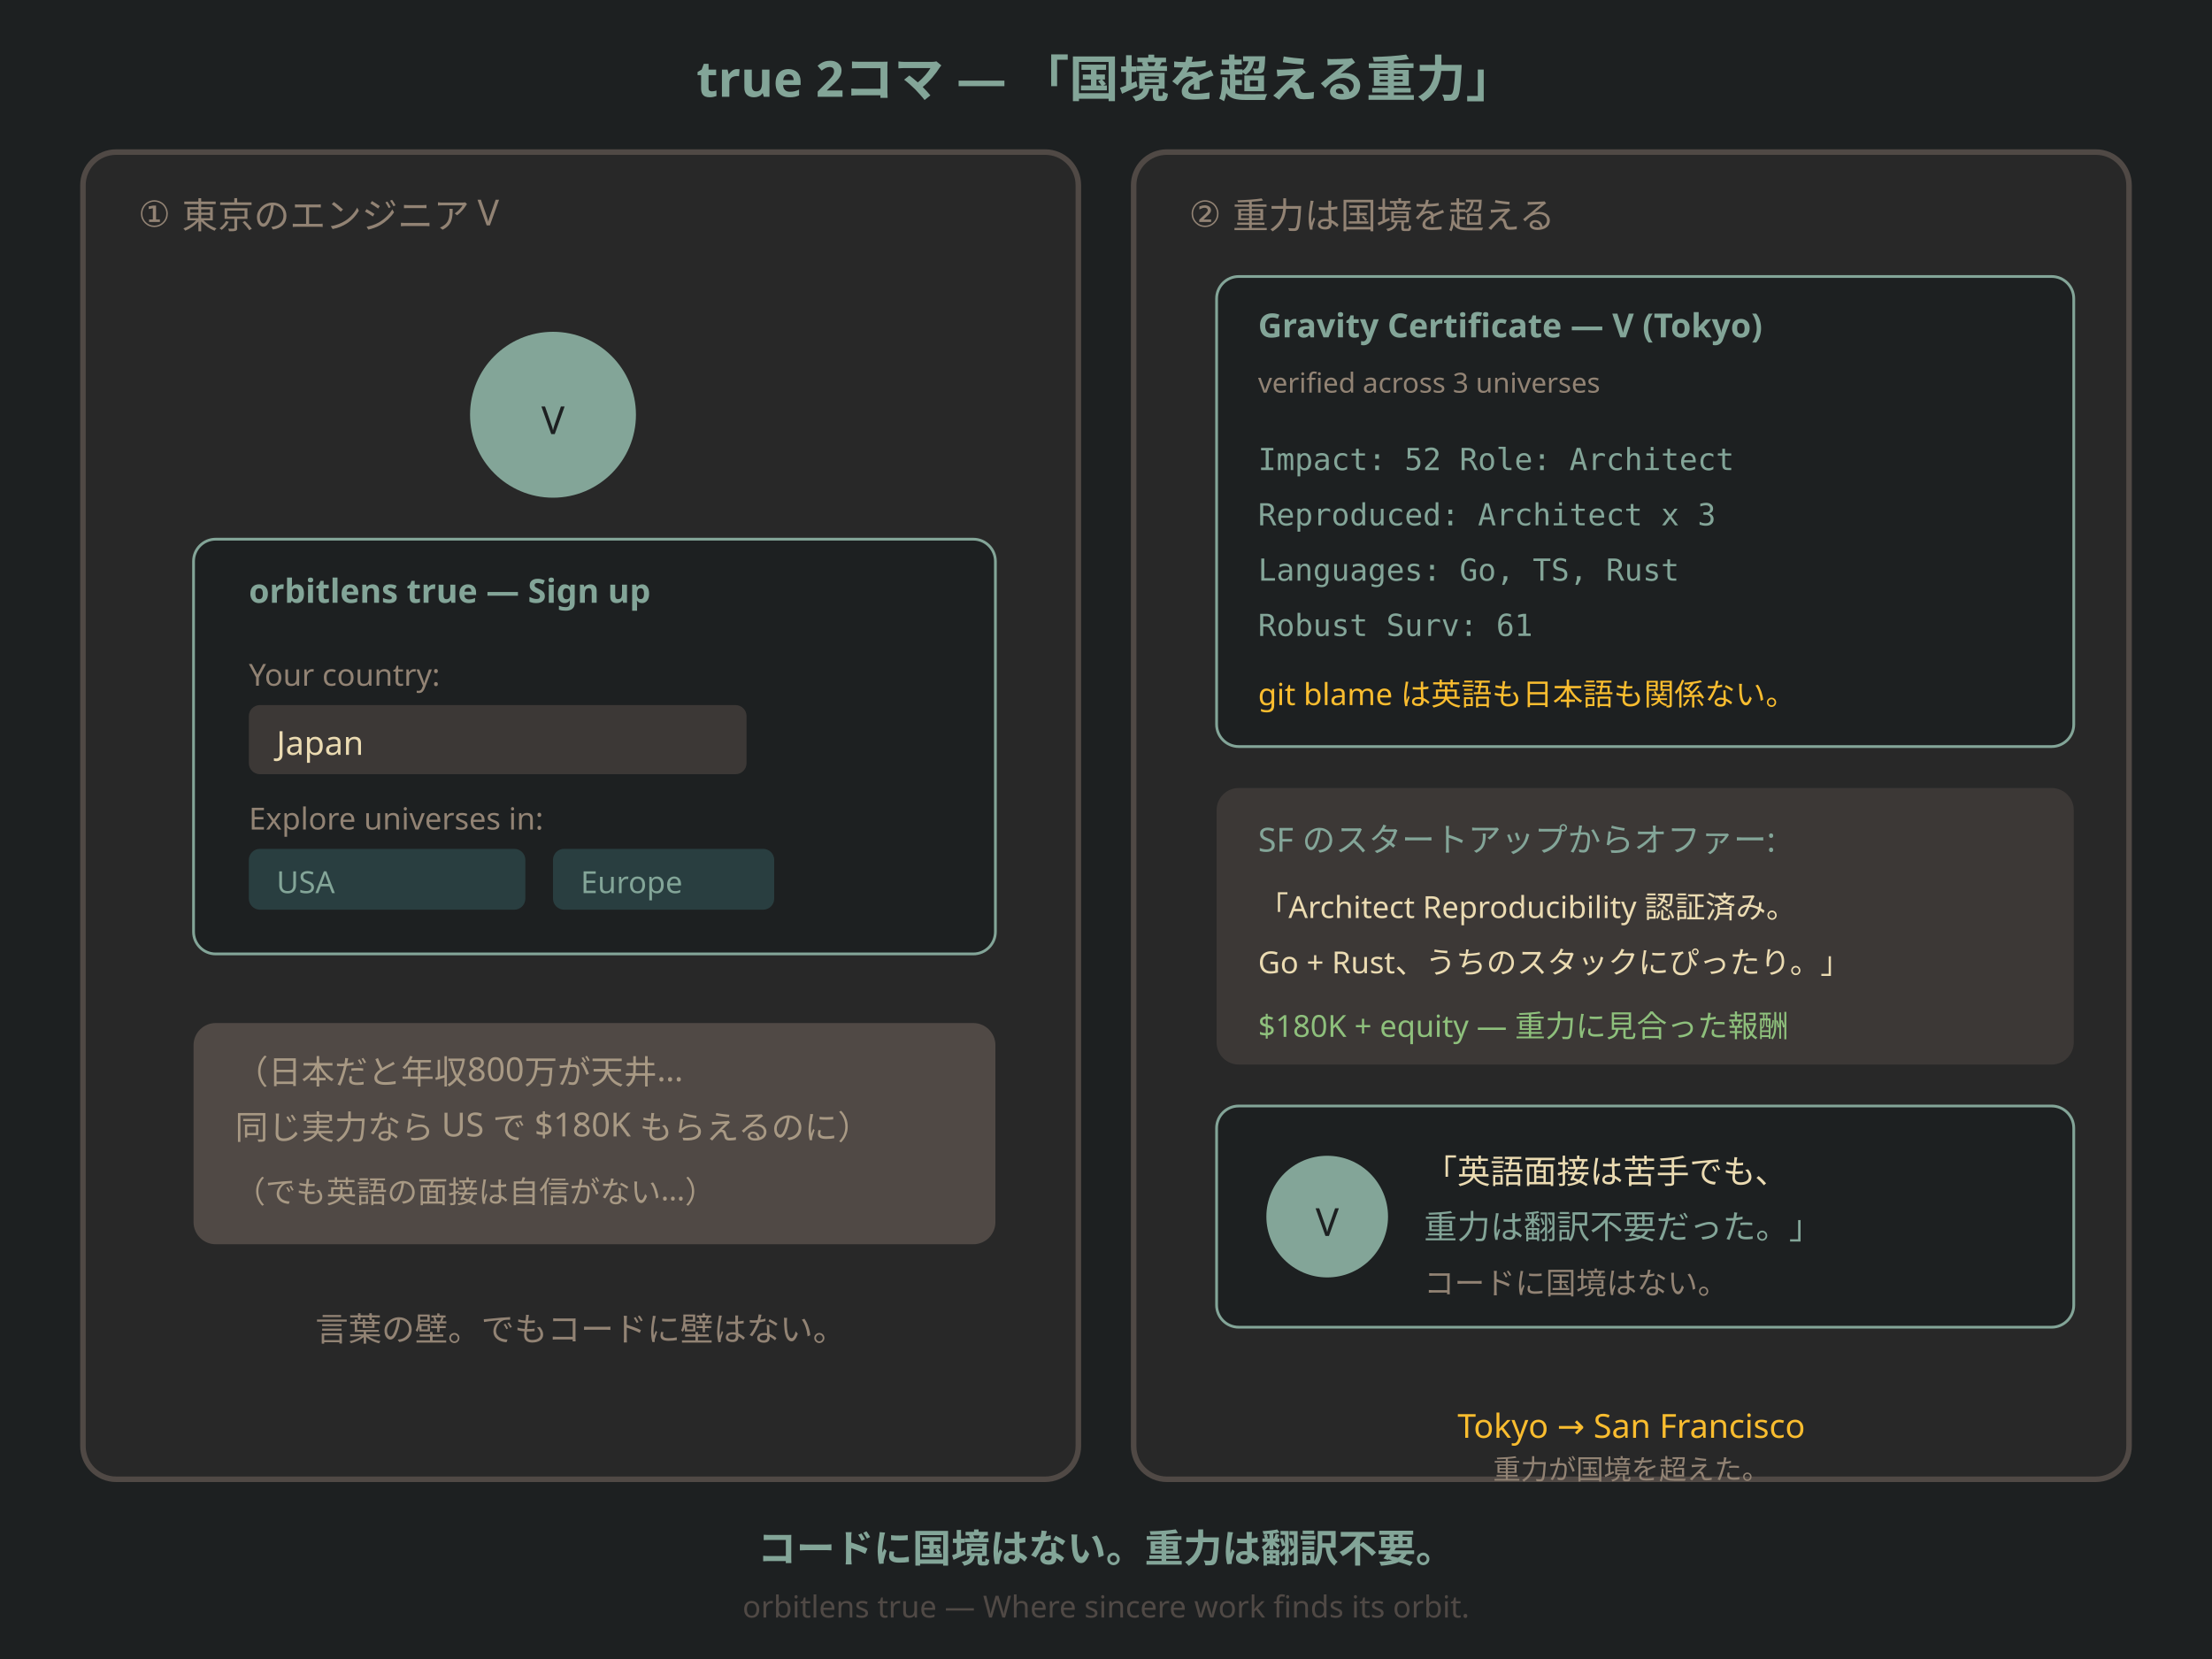
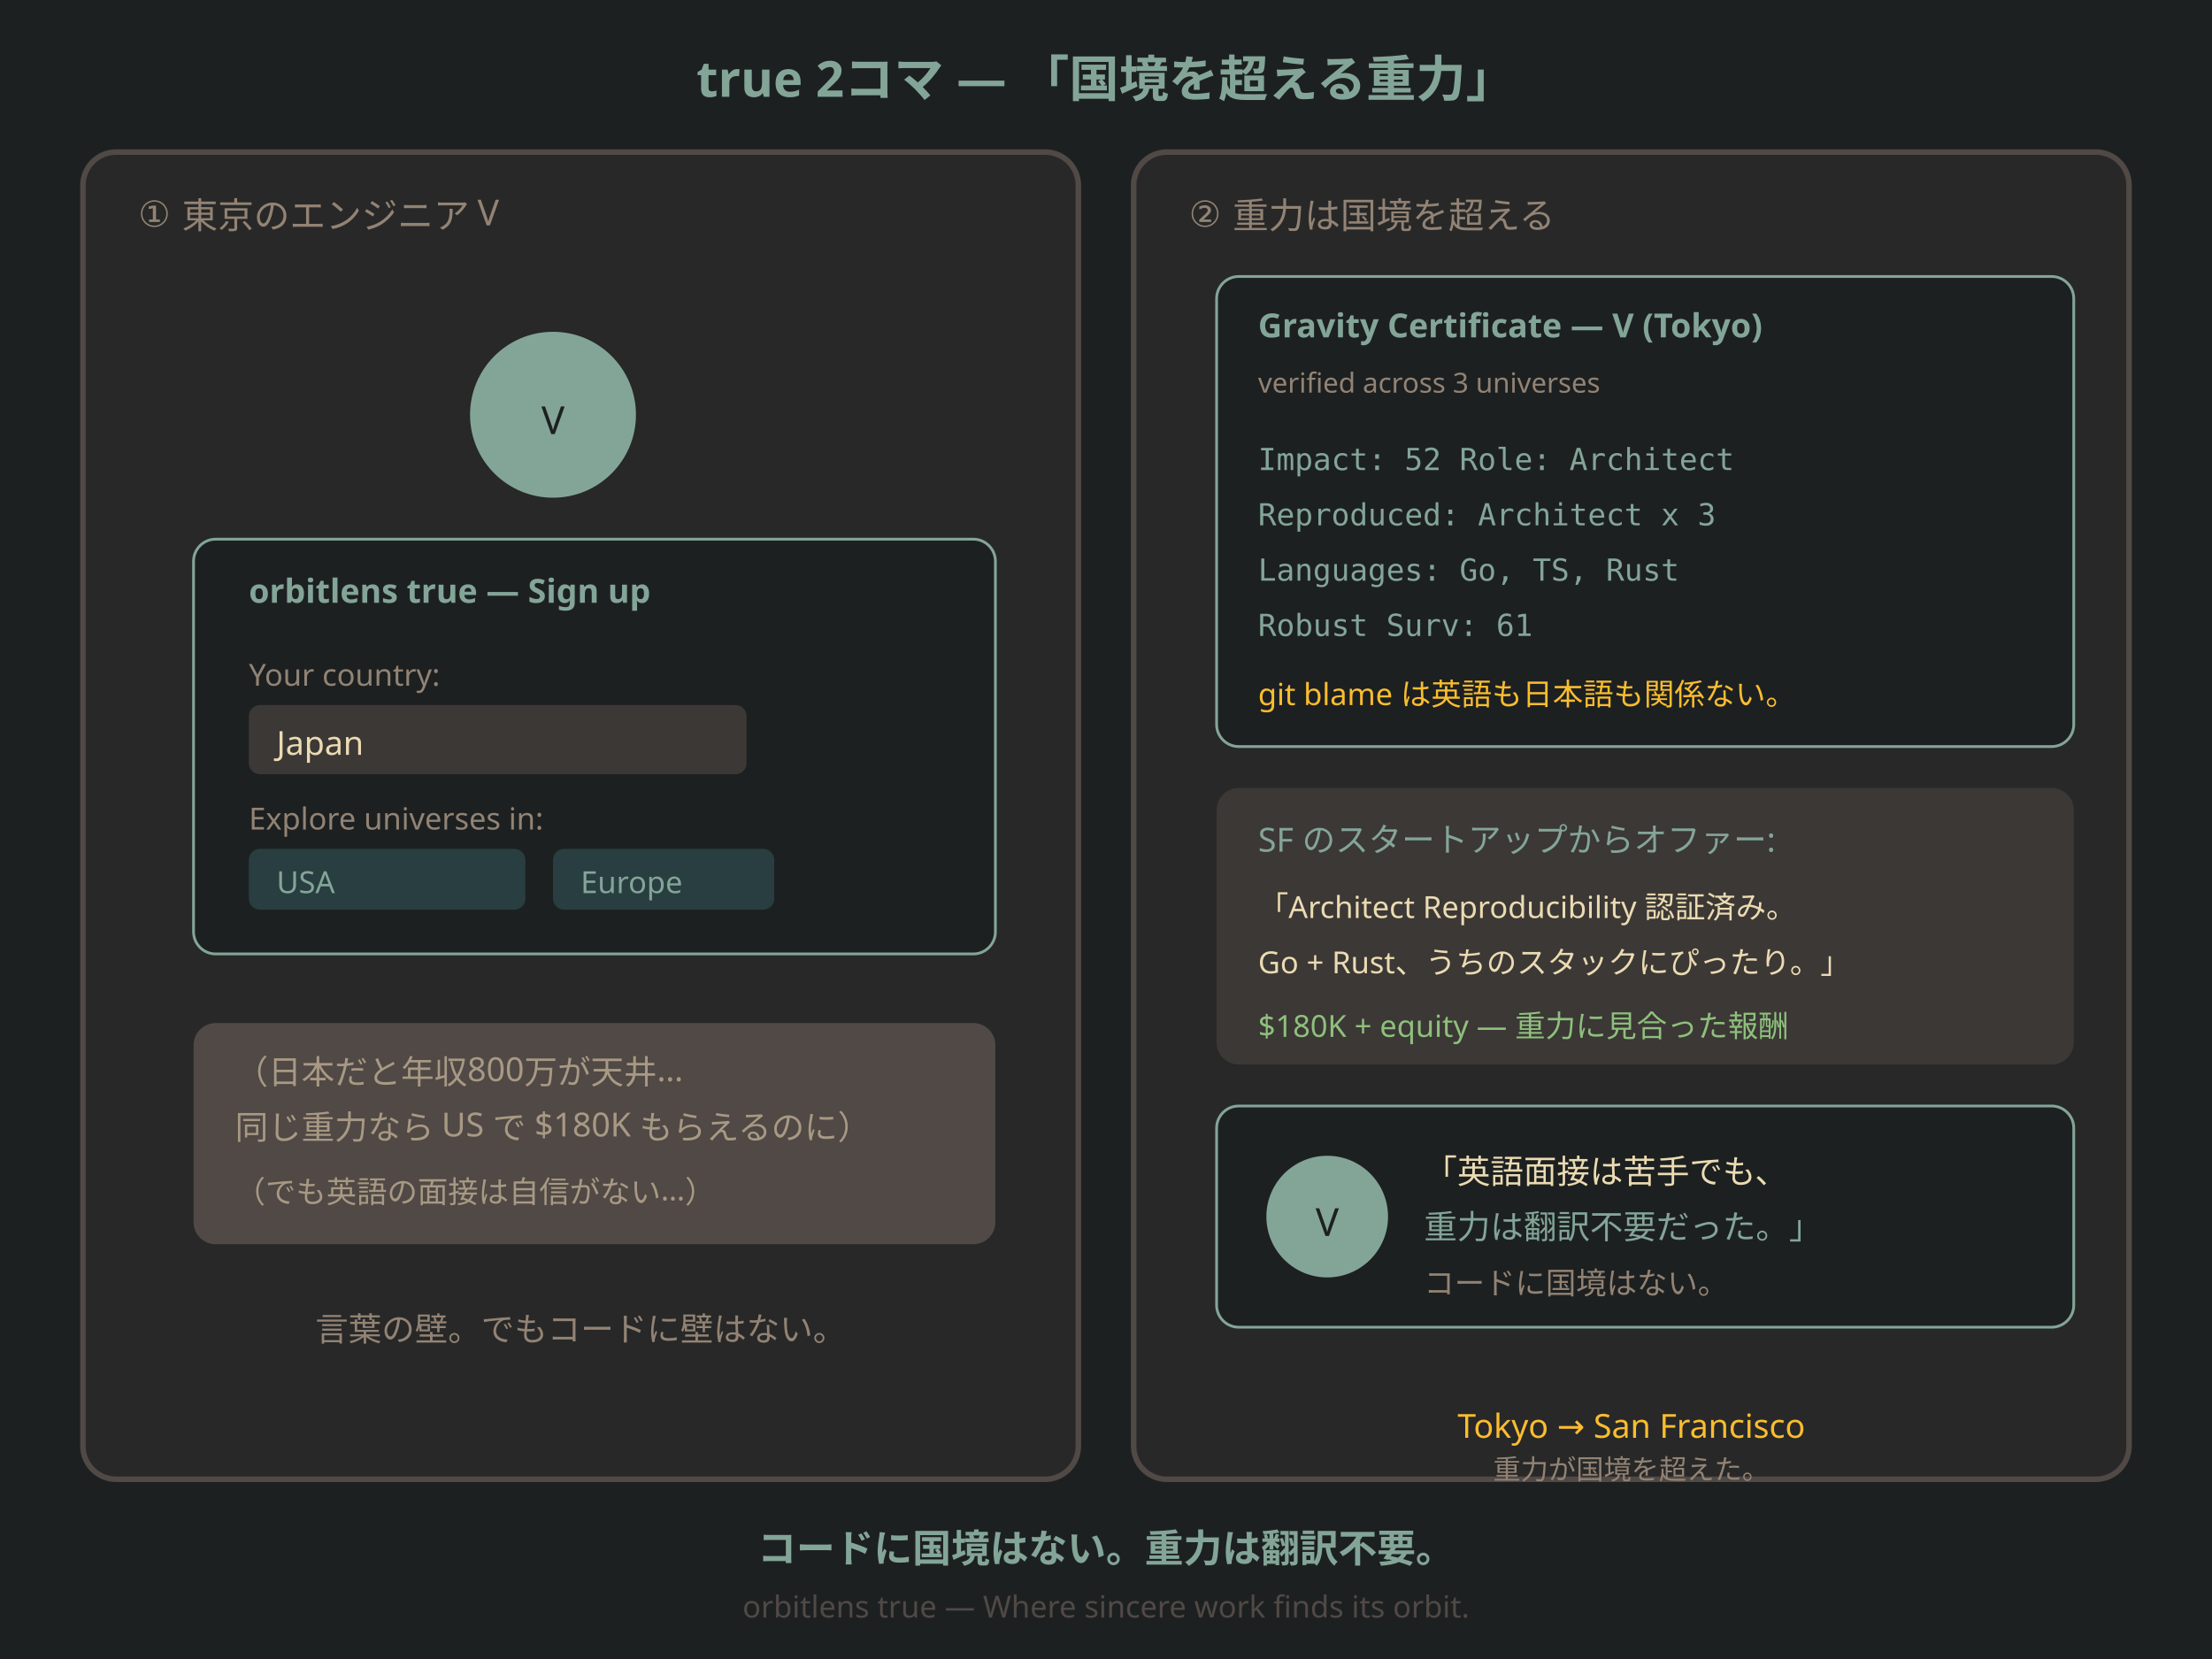
<svg xmlns="http://www.w3.org/2000/svg" viewBox="0 0 800 600" font-family="'Hiragino Kaku Gothic ProN', sans-serif">
  <rect width="800" height="600" fill="#1d2021" />
  <text x="400" y="35" text-anchor="middle" fill="#83a598" font-size="18" font-weight="700">true 2コマ — 「国境を超える重力」</text>
  <rect x="30" y="55" width="360" height="480" rx="12" fill="#282828" stroke="#504945" stroke-width="2" />
  <text x="50" y="82" fill="#928374" font-size="13">① 東京のエンジニア V</text>
  <circle cx="200" cy="150" r="30" fill="#83a598" />
  <text x="200" y="157" text-anchor="middle" fill="#1d2021" font-size="14">V</text>
  <rect x="70" y="195" width="290" height="150" rx="8" fill="#1d2021" stroke="#83a598" />
  <text x="90" y="218" fill="#83a598" font-size="12" font-weight="600">orbitlens true — Sign up</text>
  <text x="90" y="248" fill="#928374" font-size="11">Your country:</text>
  <rect x="90" y="255" width="180" height="25" rx="4" fill="#3c3836" />
  <text x="100" y="273" fill="#ebdbb2" font-size="12">Japan</text>
  <text x="90" y="300" fill="#928374" font-size="11">Explore universes in:</text>
  <rect x="90" y="307" width="100" height="22" rx="4" fill="#458588" opacity="0.3" />
  <text x="100" y="323" fill="#83a598" font-size="11">USA</text>
  <rect x="200" y="307" width="80" height="22" rx="4" fill="#458588" opacity="0.3" />
  <text x="210" y="323" fill="#83a598" font-size="11">Europe</text>
  <rect x="70" y="370" width="290" height="80" rx="8" fill="#504945" />
  <text x="85" y="392" fill="#a89984" font-size="12">（日本だと年収800万が天井…</text>
-   <text x="85" y="412" fill="#a89984" font-size="12">　同じ実力なら US で $180K もらえるのに）</text>
+   <text x="85" y="412" fill="#a89984" font-size="12">　同じ重力なら US で $180K もらえるのに）</text>
  <text x="85" y="435" fill="#a89984" font-size="11">（でも英語の面接は自信がない…）</text>
  <text x="210" y="485" text-anchor="middle" fill="#928374" font-size="12">言葉の壁。でもコードに壁はない。</text>
  <rect x="410" y="55" width="360" height="480" rx="12" fill="#282828" stroke="#504945" stroke-width="2" />
  <text x="430" y="82" fill="#928374" font-size="13">② 重力は国境を超える</text>
  <rect x="440" y="100" width="310" height="170" rx="8" fill="#1d2021" stroke="#83a598" />
  <text x="455" y="122" fill="#83a598" font-size="12" font-weight="600">Gravity Certificate — V (Tokyo)</text>
  <text x="455" y="142" fill="#928374" font-size="10">verified across 3 universes</text>
  <text x="455" y="170" fill="#83a598" font-size="11" font-family="monospace">Impact:      52  Role: Architect</text>
  <text x="455" y="190" fill="#83a598" font-size="11" font-family="monospace">Reproduced:  Architect x 3</text>
  <text x="455" y="210" fill="#83a598" font-size="11" font-family="monospace">Languages:   Go, TS, Rust</text>
  <text x="455" y="230" fill="#83a598" font-size="11" font-family="monospace">Robust Surv: 61</text>
  <text x="455" y="255" fill="#fabd2f" font-size="11">git blame は英語も日本語も関係ない。</text>
  <rect x="440" y="285" width="310" height="100" rx="8" fill="#3c3836" />
  <text x="455" y="308" fill="#83a598" font-size="12">SF のスタートアップからオファー:</text>
  <text x="455" y="332" fill="#ebdbb2" font-size="11">「Architect Reproducibility 認証済み。</text>
  <text x="455" y="352" fill="#ebdbb2" font-size="11">　Go + Rust、うちのスタックにぴったり。」</text>
  <text x="455" y="375" fill="#8ec07c" font-size="11">$180K + equity — 重力に見合った報酬</text>
  <rect x="440" y="400" width="310" height="80" rx="8" fill="#1d2021" stroke="#83a598" />
  <circle cx="480" cy="440" r="22" fill="#83a598" />
  <text x="480" y="447" text-anchor="middle" fill="#1d2021" font-size="14">V</text>
  <text x="515" y="428" fill="#ebdbb2" font-size="12">「英語面接は苦手でも、</text>
  <text x="515" y="448" fill="#83a598" font-size="12">　重力は翻訳不要だった。」</text>
  <text x="515" y="468" fill="#928374" font-size="11">コードに国境はない。</text>
  <text x="590" y="520" text-anchor="middle" fill="#fabd2f" font-size="12">Tokyo → San Francisco</text>
  <text x="590" y="535" text-anchor="middle" fill="#928374" font-size="10">重力が国境を超えた。</text>
  <text x="400" y="565" text-anchor="middle" fill="#83a598" font-size="14" font-weight="600">コードに国境はない。重力は翻訳不要。</text>
  <text x="400" y="585" text-anchor="middle" fill="#504945" font-size="11">orbitlens true — Where sincere work finds its orbit.</text>
</svg>
